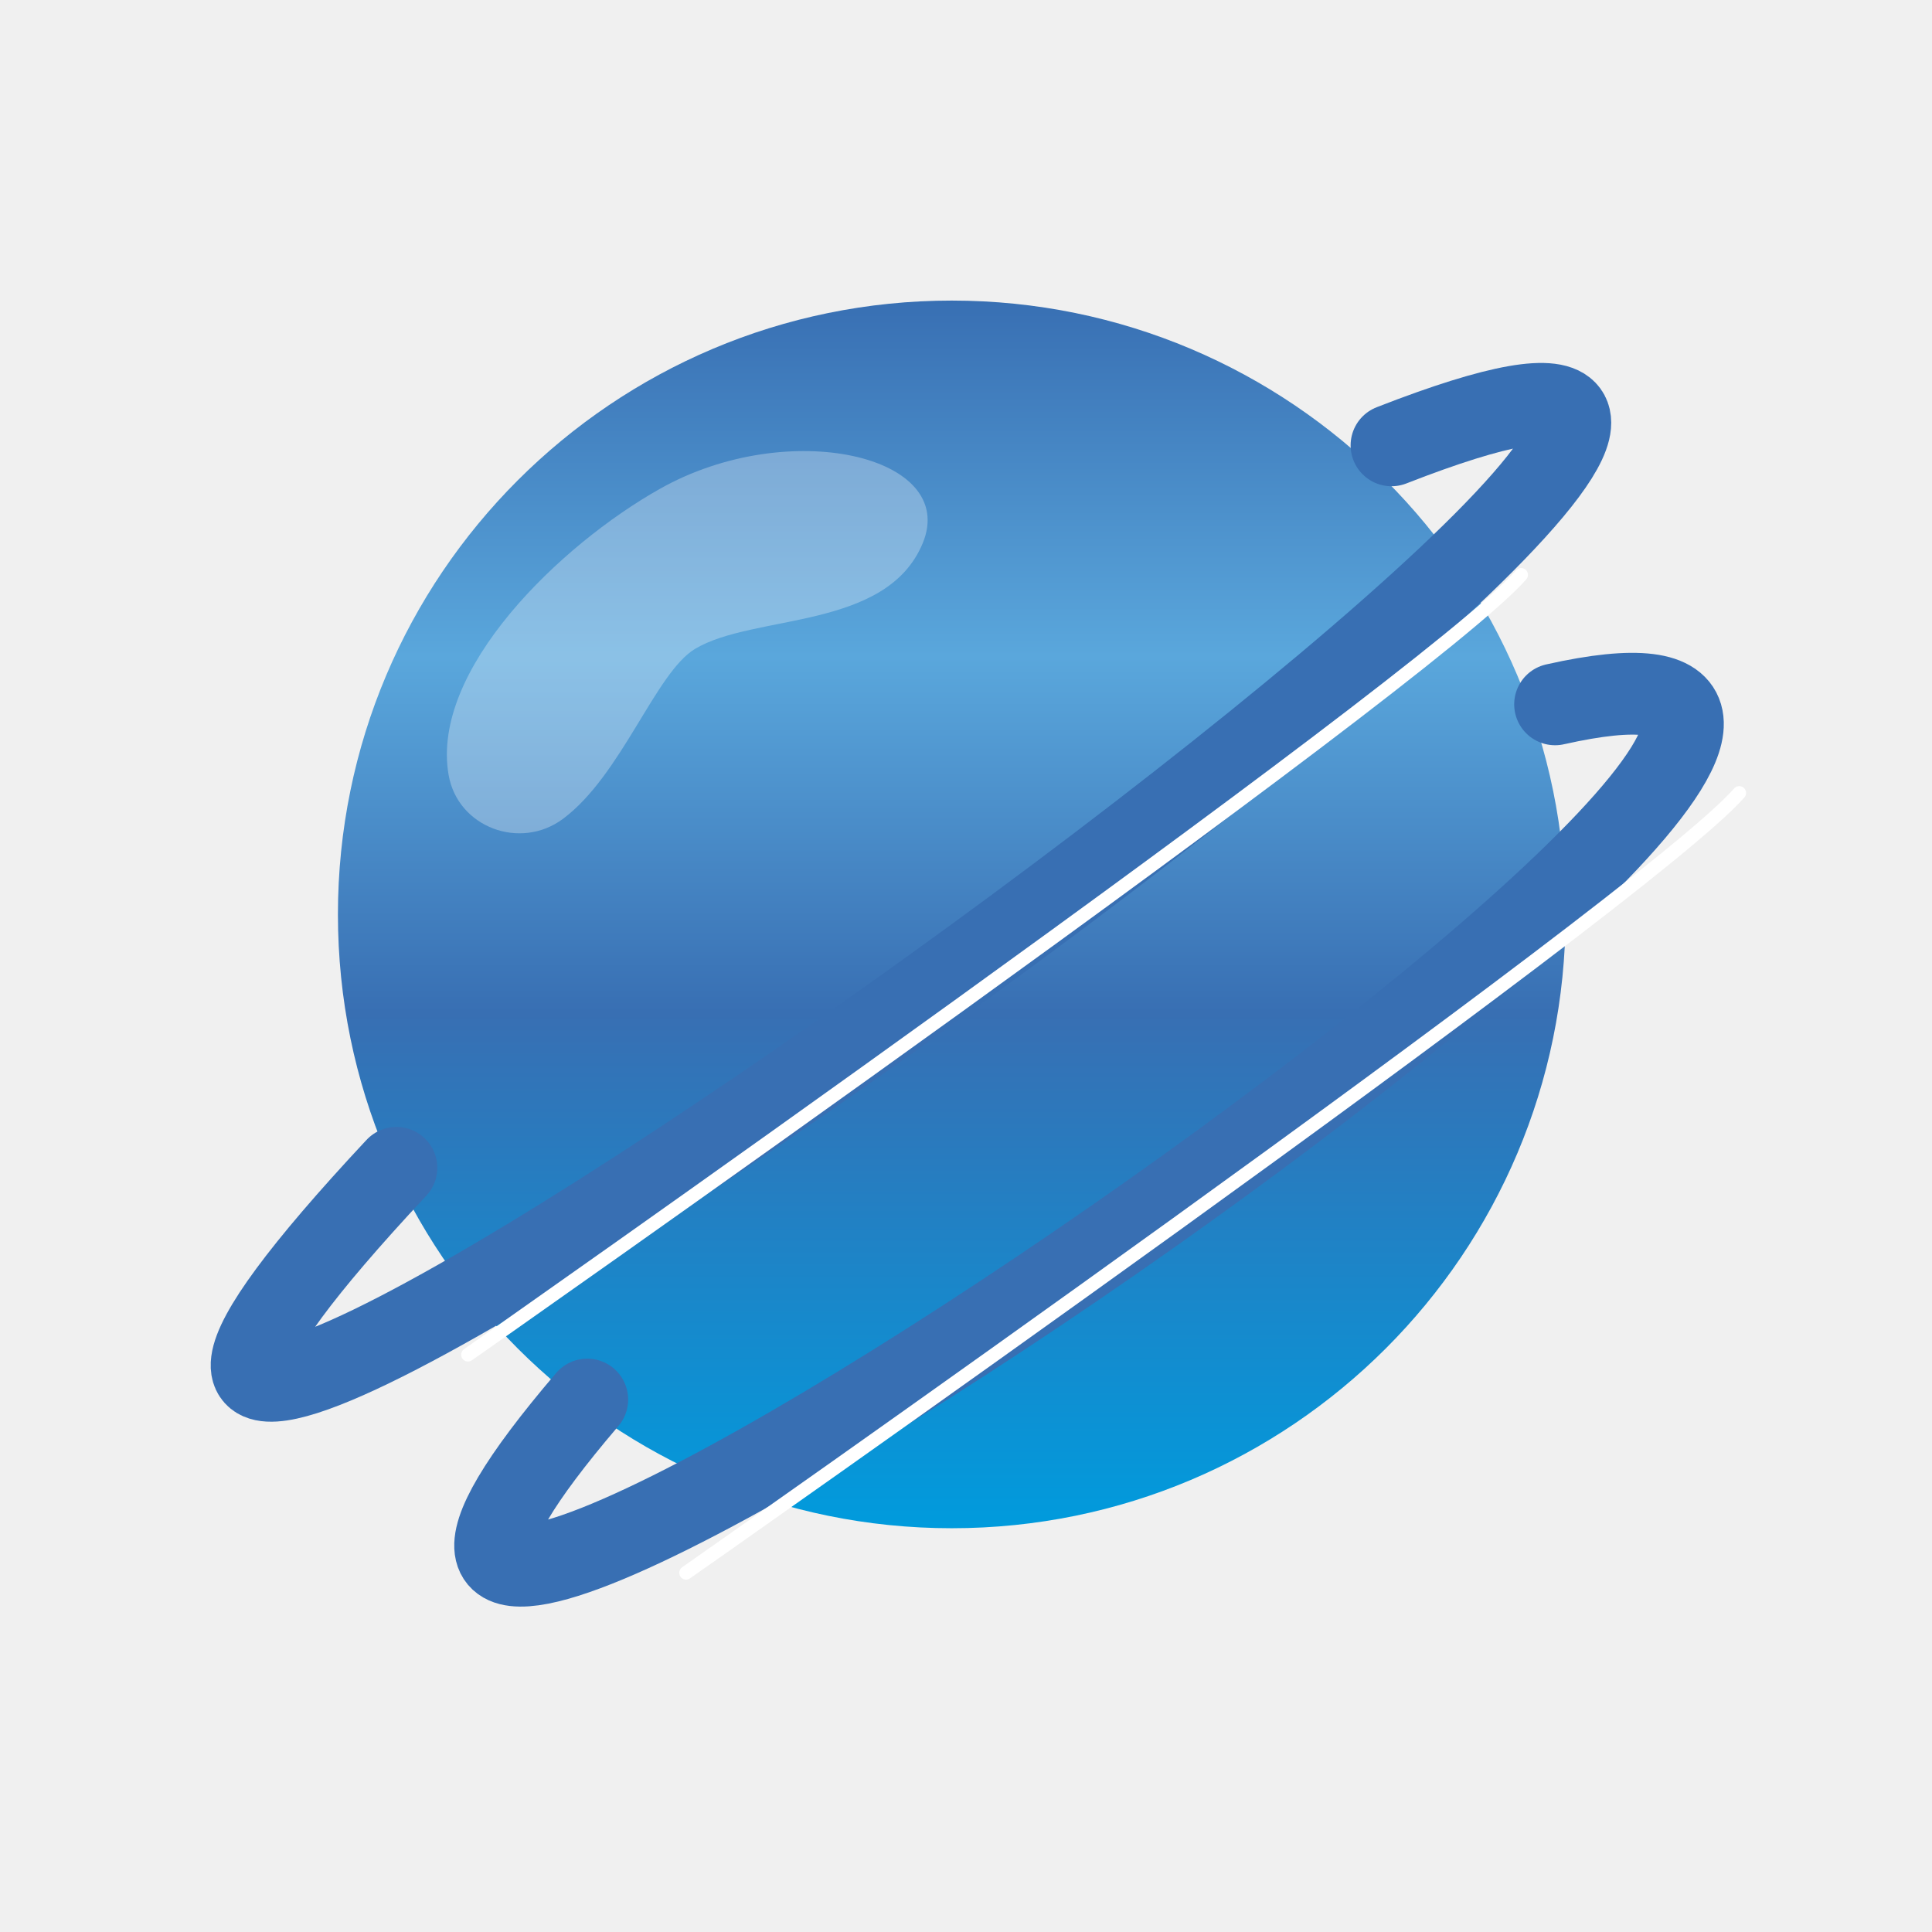
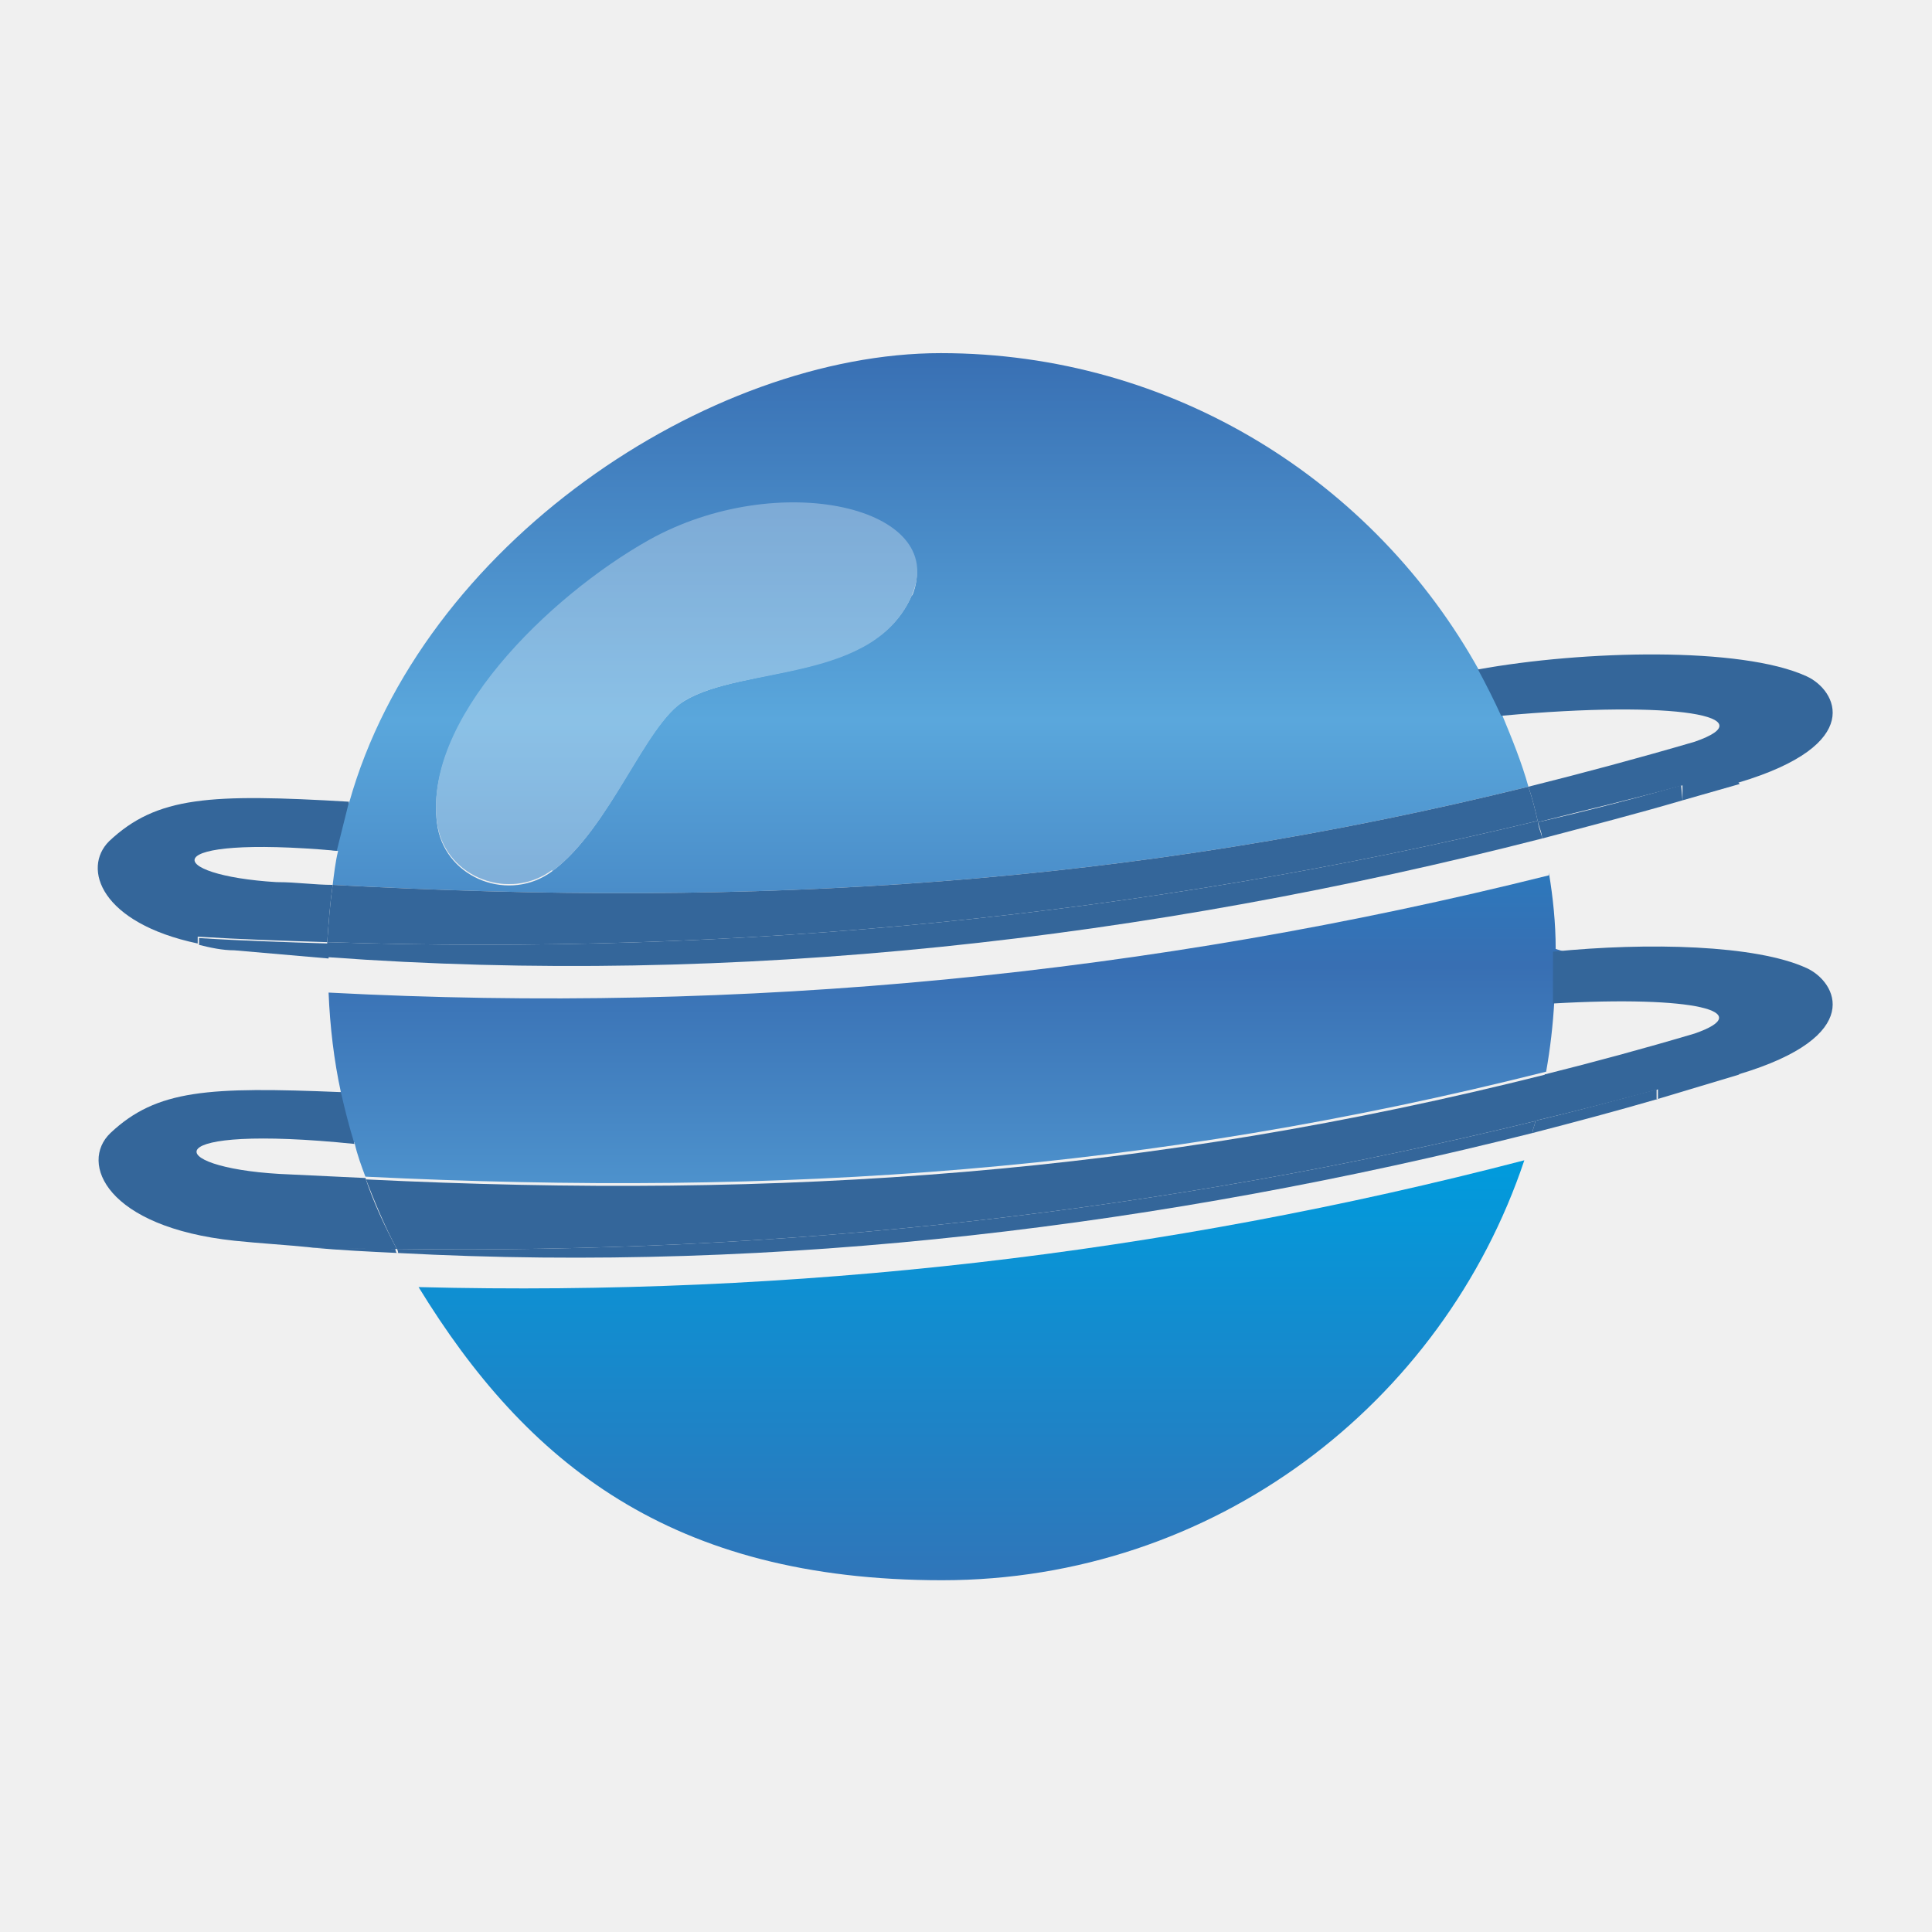
- <svg xmlns="http://www.w3.org/2000/svg" id="Calque_1" data-name="Calque 1" viewBox="0 0 141.73 141.73">
+ <svg xmlns="http://www.w3.org/2000/svg" id="Calque_1" version="1.1" viewBox="0 0 141.7 141.7">
  <defs>
    <style>
-       .cls-1 {
-         stroke: #386fb3;
-         stroke-width: 6px;
+       .st0 {
+         fill: none;
      }

-       .cls-1, .cls-2 {
-         fill: none;
-         stroke-linecap: round;
-         stroke-miterlimit: 10;
+       .st1 {
+         fill: url(#Dégradé_sans_nom_4);
      }

-       .cls-3 {
+       .st2 {
+         fill: url(#Dégradé_sans_nom_5);
+       }
+ 
+       .st3 {
+         fill: url(#Dégradé_sans_nom_2);
+       }
+ 
+       .st4 {
+         fill: url(#Dégradé_sans_nom_3);
+       }
+ 
+       .st5 {
+         fill: #34669a;
+       }
+ 
+       .st6 {
+         fill: url(#Dégradé_sans_nom);
+       }
+ 
+       .st7 {
        fill: #fff;
+         isolation: isolate;
        opacity: .3;
      }
- 
-       .cls-4 {
-         fill: url(#Dégradé_sans_nom_83);
-       }
- 
-       .cls-2 {
-         stroke: #fff;
-       }
    </style>
-     <linearGradient id="Dégradé_sans_nom_83" data-name="Dégradé sans nom 83" x1="69.82" y1="112.11" x2="69.82" y2="22.05" gradientUnits="userSpaceOnUse">
+     <linearGradient id="Dégradé_sans_nom" data-name="Dégradé sans nom" x1="71.2" y1="58.6" x2="71.2" y2="-31.5" gradientTransform="translate(0 143.7) scale(1 -1)" gradientUnits="userSpaceOnUse">
      <stop offset="0" stop-color="#009bdd" />
-       <stop offset=".42" stop-color="#386fb3" />
-       <stop offset=".71" stop-color="#5aa7dc" />
+       <stop offset=".4" stop-color="#386fb3" />
+       <stop offset=".7" stop-color="#5aa7dc" />
+       <stop offset="1" stop-color="#386fb3" />
+     </linearGradient>
+     <linearGradient id="Dégradé_sans_nom_2" data-name="Dégradé sans nom 2" x1="67.3" y1="416" x2="67.3" y2="325.9" gradientTransform="translate(0 -300.1)" gradientUnits="userSpaceOnUse">
+       <stop offset="0" stop-color="#009bdd" />
+       <stop offset=".4" stop-color="#386fb3" />
+       <stop offset=".7" stop-color="#5aa7dc" />
+       <stop offset="1" stop-color="#386fb3" />
+     </linearGradient>
+     <linearGradient id="Dégradé_sans_nom_3" data-name="Dégradé sans nom 3" x1="49.6" y1="416" x2="49.6" y2="325.9" gradientTransform="translate(0 -300.1)" gradientUnits="userSpaceOnUse">
+       <stop offset="0" stop-color="#009bdd" />
+       <stop offset=".4" stop-color="#386fb3" />
+       <stop offset=".7" stop-color="#5aa7dc" />
+       <stop offset="1" stop-color="#386fb3" />
+     </linearGradient>
+     <linearGradient id="Dégradé_sans_nom_4" data-name="Dégradé sans nom 4" x1="117.2" y1="73.3" x2="117.2" y2="73" gradientTransform="translate(0 143.7) scale(1 -1)" gradientUnits="userSpaceOnUse">
+       <stop offset="0" stop-color="#009bdd" />
+       <stop offset=".4" stop-color="#386fb3" />
+       <stop offset=".7" stop-color="#5aa7dc" />
+       <stop offset="1" stop-color="#386fb3" />
+     </linearGradient>
+     <linearGradient id="Dégradé_sans_nom_5" data-name="Dégradé sans nom 5" x1="69.4" y1="107" x2="69.4" y2="21.7" gradientTransform="translate(0 143.7) scale(1 -1)" gradientUnits="userSpaceOnUse">
+       <stop offset="0" stop-color="#009bdd" />
+       <stop offset=".4" stop-color="#386fb3" />
+       <stop offset=".7" stop-color="#5aa7dc" />
      <stop offset="1" stop-color="#386fb3" />
    </linearGradient>
  </defs>
-   <circle class="cls-4" cx="69.82" cy="67.08" r="45.03" />
-   <path class="cls-3" d="M41.3,60.07c-3.13,2.33-7.72.63-8.39-3.22-1.34-7.7,8.18-16.87,15.5-20.99,9.44-5.32,21.93-2.42,19.28,3.99-2.66,6.41-12.38,5.16-16.7,7.75-2.9,1.74-5.38,9.26-9.69,12.47Z" />
-   <path class="cls-1" d="M102.08,32.67C166.08,7.67-27.92,146.67,29.08,85.67" />
-   <path class="cls-1" d="M114.08,51.67c49-11-112,99-71,51" />
-   <path class="cls-2" d="M50.33,115.38s70.26-49.21,77.26-57.21" />
-   <path class="cls-2" d="M34.33,99.38s70.26-49.21,77.26-57.21" />
+   <path class="st0" d="M110.2,52.5c.8,1.7,1.4,3.4,1.9,5.2,4-1,8.1-2.1,12.2-3.3,5.2-1.8-1.2-3.1-14.2-1.9h0Z" />
+   <path class="st0" d="M20.4,86.1c2.1.1,4.2.2,6.3.3-.3-.8-.6-1.7-.8-2.5-14.7-1.5-14.1,1.7-5.5,2.2Z" />
+   <path class="st0" d="M20.4,64.7c1.3,0,2.6.2,4,.2.1-.8.2-1.7.4-2.5-13.6-1.2-12.7,1.8-4.4,2.3Z" />
+   <path class="st0" d="M124.4,75.8c4.7-1.6,0-2.8-10.4-2.2,0,1.8-.3,3.5-.6,5.2,3.6-.9,7.3-1.9,11-3Z" />
+   <path class="st6" d="M111.8,85.1c-6,17.9-22.8,30.8-42.7,30.8s-30.5-8.6-38.4-21.5c27.6.7,54.6-2.4,81.1-9.3Z" />
+   <path class="st3" d="M110.2,52.5c3.2-1.6,2.1-2.2,1.4-2.1l-1.4-.8c0,0-1.8-.4-1.7-.4-7.7-13.9-22.5-23.3-39.5-23.3s-38.1,14-43.4,33c-1,.5-3.7.2-2.4.2l-.9,2.9c-.5,0,2.9.5,2.5.4-.2.8-.3,1.7-.4,2.5,31.2,1.7,58.5,0,87.7-7.2-.5-1.8-1.2-3.5-1.9-5.2h0ZM66.9,43.6c-2.7,6.4-12.4,5.2-16.7,7.8-2.9,1.7-5.4,9.3-9.7,12.5-3.1,2.3-7.7.6-8.4-3.2-1.3-7.7,8.2-16.9,15.5-21,9.4-5.3,21.9-2.4,19.3,4Z" />
+   <path class="st4" d="M40.5,63.9c4.3-3.2,6.8-10.7,9.7-12.5,4.3-2.6,14-1.3,16.7-7.8,2.7-6.4-9.8-9.3-19.3-4-7.3,4.1-16.8,13.3-15.5,21,.7,3.8,5.3,5.5,8.4,3.2Z" />
+   <path class="st7" d="M40.5,63.9c4.3-3.2,6.8-10.7,9.7-12.5,4.3-2.6,14-1.3,16.7-7.8,2.7-6.4-9.8-9.3-19.3-4-7.3,4.1-16.8,13.3-15.5,21,.7,3.8,5.3,5.5,8.4,3.2Z" />
+   <path class="st0" d="M24,70.9c0,.3,0,.6,0,.9-3.1-.2-6.1-.3-9.2-.6l-.2-2c.8.2,1.7.3,2.6.4,2.3.2,4.6.4,6.9.6,0,.2,0,.4,0,.7Z" />
+   <path class="st0" d="M123.6,60.1c-3.4,1-6.8,1.9-10.2,2.8,0-.5-.2-.9-.3-1.3,3.5-.9,6.9-1.8,10.3-2.8l.2,1.4Z" />
+   <g>
+     <path class="st1" d="M116.8,70.5c1.2.2,1-.1,0,0h0Z" />
+     <path class="st2" d="M113.6,64.2c-29.2,7.3-59,10.2-89.5,8.6.1,2.5.4,5,.9,7.3-2.9,1.6-4.4,1.8-2.8,1.9l.7,1c-.1,0,3.2.8,3.1.8.2.9.5,1.7.8,2.5,30.7,1.5,57.6-.4,86.6-7.7.3-1.7.5-3.4.6-5.2,3.8-.9,4.1-1.9,2-1.7l.5-1.4c.1,0,.2,0,.3,0-.6,0-1.4-.3-2.7-.7,0-1.9-.2-3.8-.5-5.6h0Z" />
+   </g>
+   <path class="st0" d="M30.6,94.4c-5.9-.1-11.7-.4-17.6-.9l-.3-2.4c3.4.2,6.7.3,10.1.4,2.1.2,4.2.3,6.4.4.5.9.9,1.7,1.4,2.5Z" />
+   <path class="st0" d="M121.8,82.4c-3.3,1-6.7,1.9-10,2.8.2-.7.4-1.4.6-2.1,3.1-.8,6.2-1.6,9.2-2.5,0,0,.2,1.8.2,1.8Z" />
+   <path class="st0" d="M112.4,83c-.2.7-.4,1.4-.6,2.1-26.5,6.9-53.5,10-81.1,9.3-.5-.8-1-1.7-1.4-2.5,28,1.4,56.2-2,83.2-8.8Z" />
+   <path class="st5" d="M127.6,57.5c-1.4.4-2.8.8-4.2,1.2v-1.1c-3.6,1-7.1,1.8-10.6,2.7-.2-.9-.4-1.7-.7-2.6,4-1,8.1-2.1,12.2-3.3,5.2-1.8-1.2-3.1-14.2-1.9-.5-1.1-1.1-2.3-1.7-3.4,7.7-1.4,19.3-1.7,24.1.5,2.2,1,4.4,5-5,7.8h0Z" />
+   <path class="st5" d="M20.4,64.7c1.3,0,2.7.2,4,.2-.2,1.4-.3,2.8-.4,4.2-3.2-.1-6.3-.2-9.5-.4v.5c-7.1-1.5-8.5-5.5-6.5-7.5,3.5-3.3,7.4-3.5,17.6-2.9-.3,1.2-.6,2.4-.9,3.6-13.5-1.2-12.7,1.8-4.4,2.3Z" />
+   <path class="st0" d="M29.3,59l-3.1,3.6c-.5,0-1,0-1.4-.1.2-1.2.5-2.4.9-3.6,1.1,0,2.3.1,3.6.2Z" />
+   <path class="st5" d="M112.8,60.3c-.2-.9-.4-1.7-.7-2.6-29.2,7.2-56.5,8.9-87.7,7.2-.2,1.4-.3,2.8-.4,4.2,30.2,1,59.8-1.9,88.8-8.9Z" />
+   <path class="st0" d="M110.2,52.5c-.7,0-1.3.1-2,.2v-3.5c0,0,.2,0,.3,0,.6,1.1,1.2,2.2,1.7,3.4Z" />
+   <path class="st5" d="M123.4,58.7c-3.4,1-6.9,1.9-10.3,2.8,0-.4-.2-.8-.3-1.2,3.5-.8,7-1.7,10.5-2.7,0,0,.1,1.1.1,1.1Z" />
+   <path class="st5" d="M24.1,69.2c0,.3,0,.7,0,1.1-2.3-.2-4.6-.4-6.9-.6-.9,0-1.8-.2-2.6-.4v-.5c3.1.2,6.3.3,9.5.4Z" />
+   <path class="st5" d="M113.1,61.5c-28.9,7.4-59.1,10.9-89.1,8.7,0-.4,0-.7,0-1.1,30.2,1,59.8-1.9,88.8-8.9,0,.4.2.8.3,1.2Z" />
+   <path class="st5" d="M127.6,78.8c-2,.6-4,1.2-6,1.8v-.7c-3,.8-6,1.6-9,2.3.3-1.1.5-2.3.7-3.4,3.6-.9,7.3-1.9,11-3,4.6-1.6,0-2.8-10.4-2.2,0-.9,0-1.8,0-2.7s0-.7,0-1.1c7-.7,14.9-.5,18.6,1.2,2.2,1,4.4,5-5,7.8Z" />
+   <path class="st5" d="M29.1,91.6c-2.1,0-4.2,0-6.2-.1-1.9-.2-3.8-.3-5.7-.5-9.4-1-11.4-5.7-9.1-7.9,3.4-3.2,7.2-3.4,16.9-3,.3,1.3.6,2.5,1,3.8-14.7-1.5-14.1,1.7-5.5,2.2,2.1.1,4.2.2,6.3.3.6,1.8,1.4,3.5,2.3,5.2Z" />
+   <path class="st5" d="M26.8,86.4c.7,1.8,1.4,3.5,2.3,5.2,28.4.4,56.2-2.7,83.6-9.4.3-1.1.5-2.3.7-3.4-29,7.3-55.9,9.2-86.6,7.7h0Z" />
+   <path class="st0" d="M29.3,80.3l-3.1,3.6c-.1,0-.2,0-.3,0-.4-1.2-.7-2.5-1-3.8,1.3,0,2.8.2,4.3.2Z" />
+   <path class="st0" d="M114.1,70.9c0,.9,0,1.8,0,2.7-1.8.1-3.7.3-5.8.5v-3.5c1.8-.3,3.8-.6,5.8-.8,0,.3,0,.7,0,1.1Z" />
+   <path class="st5" d="M29.2,91.9c-2.1-.1-4.2-.2-6.4-.4,2.1,0,4.2.1,6.2.1,0,0,0,.2.1.3Z" />
+   <path class="st5" d="M121.6,80.6c-3.1.9-6.1,1.7-9.2,2.5,0-.3.2-.6.2-.9,3-.7,5.9-1.5,8.9-2.3,0,0,0,.7,0,.7Z" />
+   <path class="st5" d="M112.6,82.2c0,.3-.2.6-.2.9-27,6.8-55.2,10.3-83.2,8.8,0,0,0-.2-.1-.3,28.4.4,56.2-2.7,83.6-9.4Z" />
</svg>
